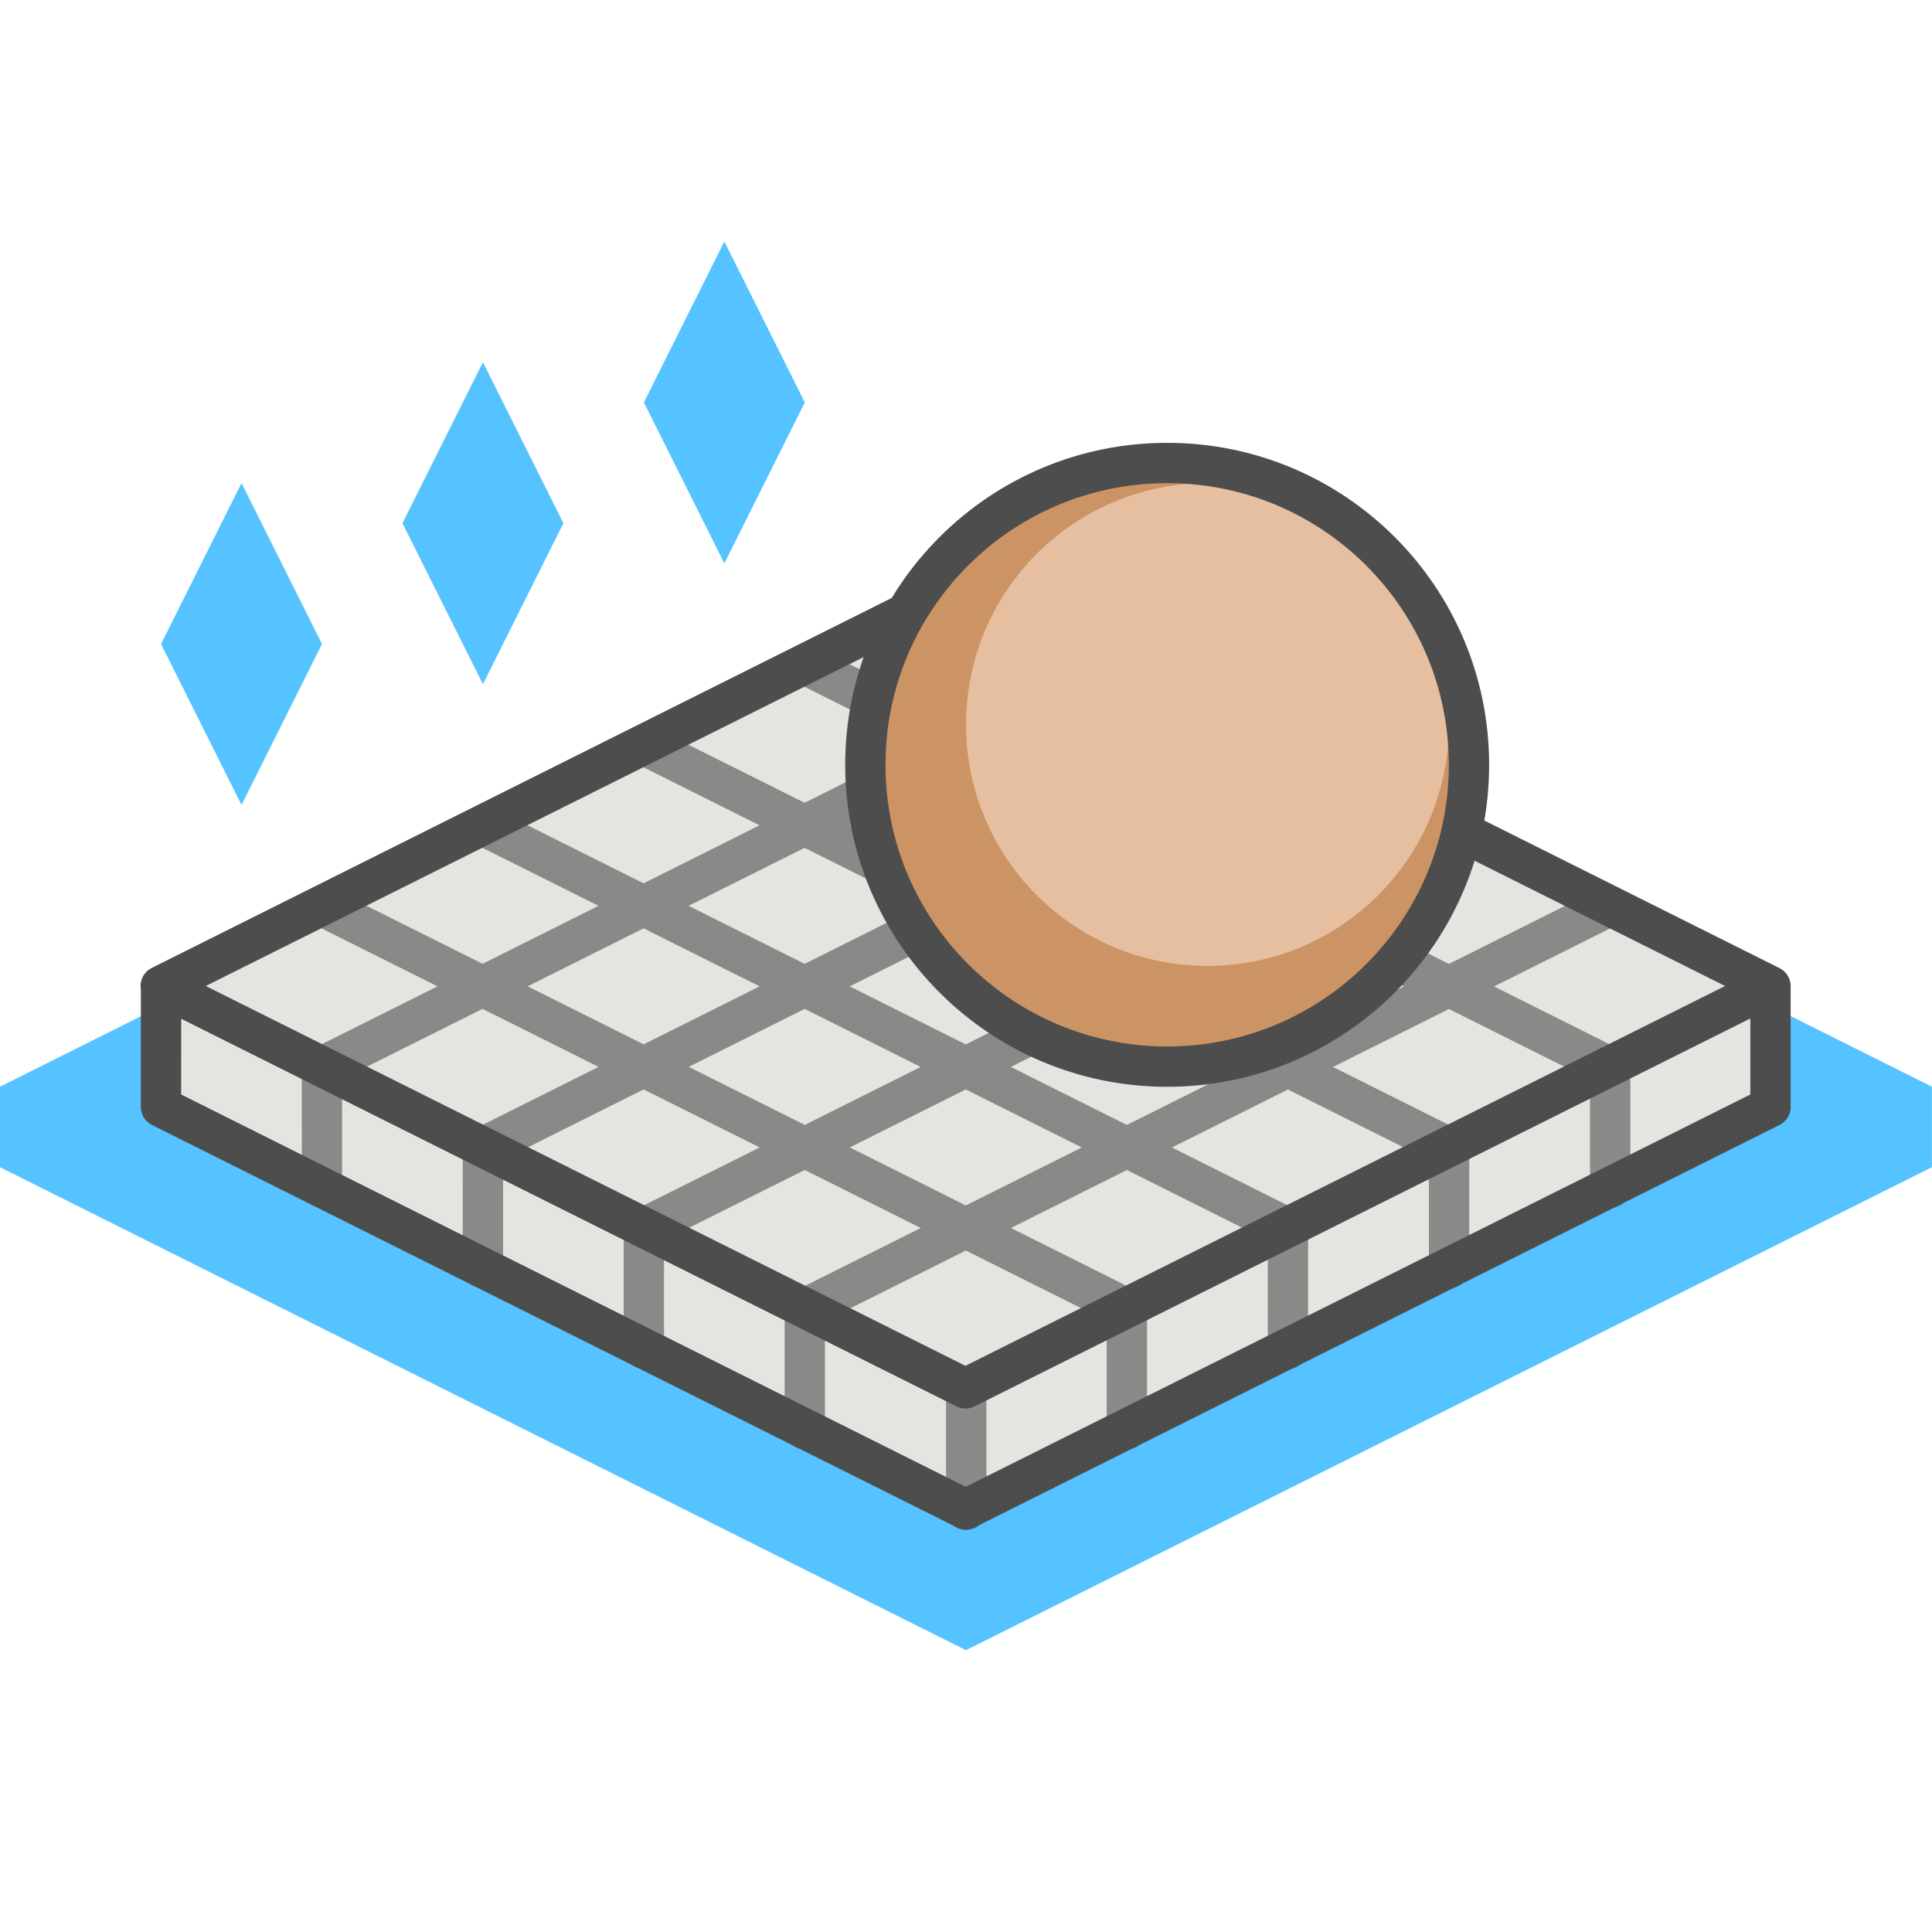
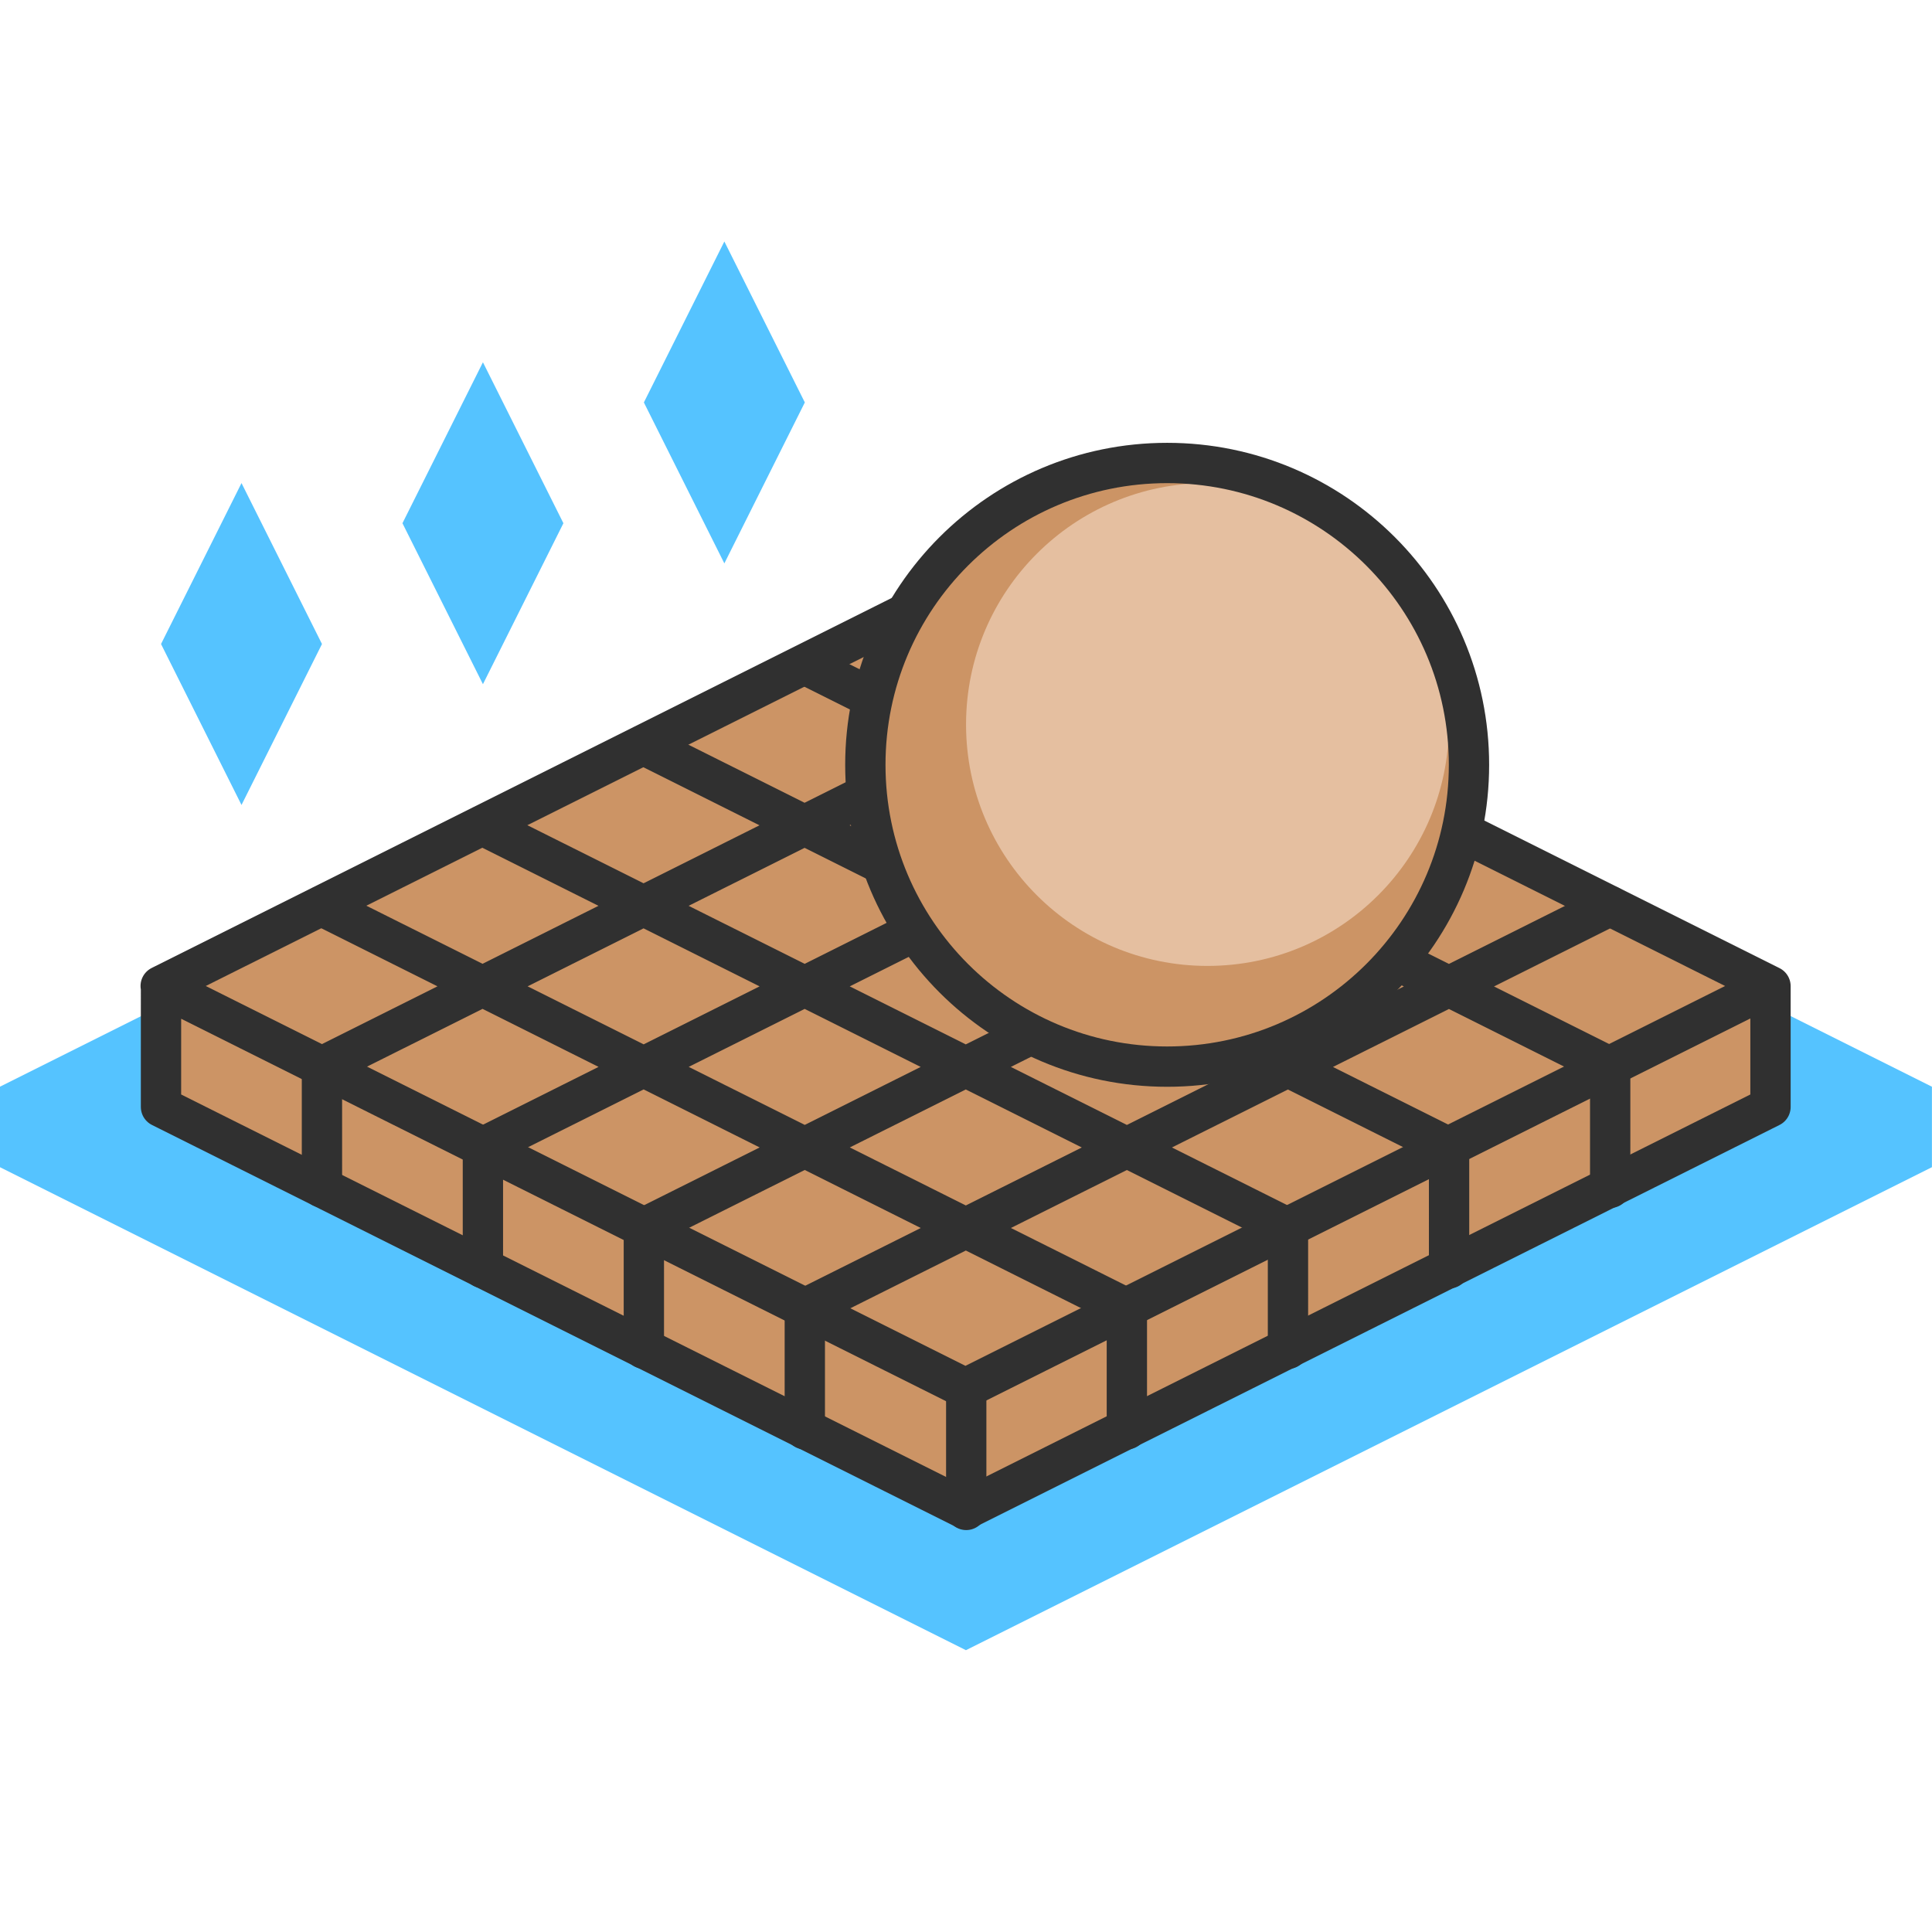
<svg xmlns="http://www.w3.org/2000/svg" xmlns:ns1="http://www.openswatchbook.org/uri/2009/osb" version="1.0" width="48pt" height="48pt" viewBox="0 0 48 48" preserveAspectRatio="xMidYMid" id="svg2">
  <defs id="defs2">
    <linearGradient id="Main" gradientTransform="translate(190.5)">
      <stop style="stop-color:#000000;stop-opacity:1;" offset="0" id="stop2082" />
    </linearGradient>
    <linearGradient id="Red">
      <stop style="stop-color:#ff664d;stop-opacity:1;" offset="0" id="stop2533" />
    </linearGradient>
    <mask maskUnits="userSpaceOnUse" id="mask-powermask-path-effect3119">
      <path id="path3117" style="opacity:1;fill:#000000;stroke:none;stroke-width:0.265px;stroke-linecap:butt;stroke-linejoin:miter;stroke-opacity:1" d="m 10.251,66.995 -0.005,0.005 c -0.028,-0.007 -0.212,-0.04 -0.456,0.204 C 9.657,67.469 9.657,67.469 9.525,67.496 9.393,67.469 9.393,67.469 9.26,67.204 9.062,67.006 8.898,66.991 8.829,66.996 c -0.023,0.002 -0.036,0.006 -0.036,0.006 0,0 -0.062,0.203 0.203,0.467 0.265,0.132 0.265,0.132 0.291,0.265 -0.027,0.132 -0.027,0.132 -0.291,0.265 -0.245,0.245 -0.211,0.429 -0.204,0.456 l -0.005,0.005 c 0,0 0.005,2.65e-4 0.005,5.29e-4 1.736e-4,5.3e-4 0.001,0.006 0.001,0.006 l 0.005,-0.005 c 0.028,0.007 0.212,0.04 0.456,-0.204 0.132,-0.265 0.132,-0.265 0.265,-0.291 0.132,0.027 0.132,0.027 0.265,0.291 0.198,0.198 0.362,0.213 0.431,0.208 0.023,-0.002 0.036,-0.006 0.036,-0.006 0,0 0.062,-0.203 -0.203,-0.467 -0.265,-0.132 -0.265,-0.132 -0.291,-0.265 0.027,-0.132 0.027,-0.132 0.291,-0.265 0.245,-0.245 0.211,-0.429 0.204,-0.456 l 0.005,-0.005 c 0,0 -0.005,-7.94e-4 -0.005,-0.001 -1.47e-4,-5.29e-4 -10e-4,-0.005 -10e-4,-0.005 z" />
    </mask>
    <linearGradient id="Main-6">
      <stop style="stop-color:#4d4d4d;stop-opacity:1;" offset="0" id="stop2082-3" />
    </linearGradient>
    <linearGradient id="Green" gradientTransform="matrix(0.01852198,0,0,0.01852198,100.0981,0)">
      <stop style="stop-color:#66ff7a;stop-opacity:1;" offset="0" id="stop2506" />
    </linearGradient>
    <mask maskUnits="userSpaceOnUse" id="mask-powermask-path-effect1741">
      <path id="path1739" style="font-variation-settings:normal;opacity:1;vector-effect:none;fill:#000000;fill-opacity:0.992;stroke:none;stroke-width:0.265;stroke-linecap:butt;stroke-linejoin:miter;stroke-miterlimit:4;stroke-dasharray:none;stroke-dashoffset:0;stroke-opacity:1;marker:none;paint-order:fill markers stroke;stop-color:#000000;stop-opacity:1" d="m 20.095,60.59 a 0.529,0.529 0 0 0 -0.516,0.529 0.529,0.529 0 0 0 0.529,0.529 0.529,0.529 0 0 0 0.529,-0.529 0.529,0.529 0 0 0 -0.529,-0.529 0.529,0.529 0 0 0 -0.013,0 z m -1.058,2.117 A 0.529,0.529 0 0 0 18.521,63.235 0.529,0.529 0 0 0 19.05,63.765 0.529,0.529 0 0 0 19.579,63.235 0.529,0.529 0 0 0 19.05,62.706 a 0.529,0.529 0 0 0 -0.013,0 z m 2.117,0 a 0.529,0.529 0 0 0 -0.516,0.529 0.529,0.529 0 0 0 0.529,0.529 0.529,0.529 0 0 0 0.529,-0.529 0.529,0.529 0 0 0 -0.529,-0.529 0.529,0.529 0 0 0 -0.013,0 z" />
    </mask>
    <mask maskUnits="userSpaceOnUse" id="mask-powermask-path-effect1389">
      <path id="path1387" style="font-variation-settings:normal;opacity:1;vector-effect:none;fill:#000000;fill-opacity:0.992;stroke:none;stroke-width:0.265;stroke-linecap:butt;stroke-linejoin:miter;stroke-miterlimit:4;stroke-dasharray:none;stroke-dashoffset:0;stroke-opacity:1;stop-color:#000000;stop-opacity:1" transform="matrix(3.779527,0,0,3.779527,-7,-7)" d="m 4.221,24.023 c -0.175,0 -0.395,0.036 -0.604,0.166 -0.209,0.13 -0.393,0.378 -0.424,0.703 a 0.287,0.287 0 0 0 0.246,0.311 l 0.369,0.051 A 0.287,0.287 0 0 0 4.125,25.033 c -0.144,0.107 -0.273,0.217 -0.346,0.369 -0.08,0.167 -0.093,0.346 -0.084,0.537 a 0.287,0.287 0 0 0 0.287,0.273 h 0.354 a 0.287,0.287 0 0 0 0.285,-0.268 c 0.01,-0.146 0.03,-0.168 0.027,-0.164 -0.003,0.004 0.029,-0.017 0.117,-0.098 -0.026,0.023 -0.009,0.008 0.004,-0.002 0.013,-0.01 0.034,-0.023 0.057,-0.041 0.046,-0.036 0.103,-0.085 0.164,-0.148 0.121,-0.126 0.268,-0.317 0.268,-0.584 0,-0.262 -0.134,-0.5 -0.326,-0.652 -0.193,-0.152 -0.442,-0.232 -0.711,-0.232 z m 0.016,0.873 c 0.024,0 0.024,0.004 0.037,0.008 -0.028,0.029 -0.071,0.06 -0.113,0.09 -0.009,0.007 -0.012,0.017 -0.021,0.023 0.025,-0.102 0.043,-0.121 0.098,-0.121 z" />
    </mask>
    <linearGradient id="Blue" gradientTransform="matrix(0.2645833,0,0,0.2645833,2224.567,119.3567)">
      <stop style="stop-color:#55c3ff;stop-opacity:1;" offset="0" id="stop2484" />
    </linearGradient>
    <linearGradient id="Main-3" ns1:paint="solid">
      <stop style="stop-color:#4d4d4d;stop-opacity:1;" offset="0" id="stop2082-8" />
    </linearGradient>
    <linearGradient id="Orange" ns1:paint="solid">
      <stop style="stop-color:#fdb433;stop-opacity:1;" offset="0" id="stop2584" />
    </linearGradient>
    <mask maskUnits="userSpaceOnUse" id="mask-powermask-path-effect1105">
      <path id="path1103" style="opacity:1;fill:#000000;stroke:none;stroke-width:0.265px;stroke-linecap:butt;stroke-linejoin:miter;stroke-opacity:1" d="m 14.816,23.549 c -0.463,0 -0.865,0.129 -1.143,0.352 -0.277,0.223 -0.443,0.532 -0.443,0.971 0,0.44 0.223,1.15 0.461,1.387 0.174,0.172 0.24,0.395 0.281,0.615 0.024,0.13 0.023,0.252 0.029,0.379 h 1.344 v -0.264 a 0.266,0.266 0 0 1 0.266,-0.266 c 0.19,0 0.294,-0.025 0.367,-0.1 0.073,-0.075 0.16,-0.263 0.16,-0.693 a 0.266,0.266 0 0 1 0.266,-0.266 h 0.264 v -0.154 l -0.451,-0.451 a 0.266,0.266 0 0 1 -0.078,-0.188 c 0,-0.5 -0.216,-0.806 -0.496,-1.018 -0.28,-0.212 -0.642,-0.305 -0.826,-0.305 z" />
    </mask>
    <linearGradient id="Blue-2" gradientTransform="matrix(0.2645833,0,0,0.2645833,-13.80713,103.4817)" ns1:paint="solid">
      <stop style="stop-color:#55c3ff;stop-opacity:1;" offset="0" id="stop2484-2" />
    </linearGradient>
    <linearGradient id="Red-1" ns1:paint="solid">
      <stop style="stop-color:#ff664d;stop-opacity:1;" offset="0" id="stop2533-6" />
    </linearGradient>
  </defs>
-   <g id="scene-view-status-23" style="display:inline" transform="matrix(3.779526,0,0,3.779531,-780.9992,-421.0003)">
+   <g id="scene-view-status-15" style="display:inline" transform="matrix(3.779526,0,0,3.779531,-780.9992,-421.0003)">
    <rect style="display:inline;fill:none;fill-opacity:1;stroke:none;stroke-width:0.053;stroke-linecap:butt;stroke-linejoin:bevel;stroke-miterlimit:4;stroke-dasharray:none;stroke-opacity:1;paint-order:fill markers stroke;stop-color:#000000" id="use2616" width="12.7" height="12.7" x="206.639" y="111.39" />
    <path id="use2574" style="font-variation-settings:normal;display:inline;vector-effect:none;fill:url(#Blue);fill-opacity:1;stroke:none;stroke-width:0.265;stroke-linecap:round;stroke-linejoin:round;stroke-miterlimit:4;stroke-dasharray:none;stroke-dashoffset:0;stroke-opacity:1;stop-color:#000000" d="m 212.989,115.358 -6.35,3.175 v 0.529 l 6.35,3.175 6.35,-3.175 v -0.529 z" />
    <g id="use2576" style="display:inline;fill:#c0bfbc;fill-opacity:1;stroke-width:0.265;stroke-miterlimit:4;stroke-dasharray:none" transform="translate(222.2498)">
-       <path id="path29" style="font-variation-settings:normal;opacity:1;vector-effect:none;fill:#e5e4e1;fill-opacity:1;stroke:#4d4d4d;stroke-width:0.265;stroke-linecap:round;stroke-linejoin:round;stroke-miterlimit:4;stroke-dasharray:none;stroke-dashoffset:0;stroke-opacity:1;stop-color:#000000;stop-opacity:1" d="m -14.552,117.872 -2.8e-5,0.794 1.058,0.529 1.058,0.529 1.058,0.529 1.058,0.529 1.058,0.529 1.058,-0.529 1.058,-0.529 1.058,-0.529 1.058,-0.529 1.058,-0.529 1.9e-5,-0.794 m -5.292,-2.646 -1.058,0.529 -1.058,0.529 -1.058,0.529 -1.058,0.529 -1.058,0.529 1.058,0.529 1.058,0.529 1.058,0.529 1.058,0.529 1.058,0.529 1.058,-0.529 1.058,-0.529 1.058,-0.529 1.058,-0.529 1.058,-0.529 -1.058,-0.529 -1.058,-0.529 -1.058,-0.529 -1.058,-0.529 z" />
-       <path id="path30" style="font-variation-settings:normal;opacity:0.6;vector-effect:none;fill:none;fill-opacity:1;stroke:#4d4d4d;stroke-width:0.265;stroke-linecap:round;stroke-linejoin:round;stroke-miterlimit:4;stroke-dasharray:none;stroke-dashoffset:0;stroke-opacity:1;stop-color:#000000;stop-opacity:1" d="m -8.202,115.755 -5.292,2.646 2.8e-5,0.794 m 6.35,-2.91 -5.292,2.646 3.2e-5,0.794 m 6.35,-2.91 -5.292,2.646 2.5e-5,0.794 m 6.35,-2.91 -5.292,2.646 2.5e-5,0.794 m -3.175,-3.44 5.292,2.646 2.9e-5,0.794 m -4.233,-3.969 5.292,2.646 2.2e-5,0.794 m -4.233,-3.969 5.292,2.646 2.6e-5,0.794 m -4.233,-3.969 5.292,2.646 1.6e-5,0.794 m -4.233,1.323 v 0.794" />
+       <path id="path29" style="font-variation-settings:normal;opacity:1;vector-effect:none;fill:#cc9465;fill-opacity:1;stroke:#303030;stroke-width:0.265;stroke-linecap:round;stroke-linejoin:round;stroke-miterlimit:4;stroke-dasharray:none;stroke-dashoffset:0;stroke-opacity:1;stop-color:#000000;stop-opacity:1" d="m -14.552,117.872 -2.8e-5,0.794 1.058,0.529 1.058,0.529 1.058,0.529 1.058,0.529 1.058,0.529 1.058,-0.529 1.058,-0.529 1.058,-0.529 1.058,-0.529 1.058,-0.529 1.9e-5,-0.794 m -5.292,-2.646 -1.058,0.529 -1.058,0.529 -1.058,0.529 -1.058,0.529 -1.058,0.529 1.058,0.529 1.058,0.529 1.058,0.529 1.058,0.529 1.058,0.529 1.058,-0.529 1.058,-0.529 1.058,-0.529 1.058,-0.529 1.058,-0.529 -1.058,-0.529 -1.058,-0.529 -1.058,-0.529 -1.058,-0.529 z" />
+       <path id="path30" style="font-variation-settings:normal;opacity:1;vector-effect:none;fill:none;fill-opacity:1;stroke:#303030;stroke-width:0.265;stroke-linecap:round;stroke-linejoin:round;stroke-miterlimit:4;stroke-dasharray:none;stroke-dashoffset:0;stroke-opacity:1;stop-color:#000000;stop-opacity:1" d="m -8.202,115.755 -5.292,2.646 2.8e-5,0.794 m 6.35,-2.91 -5.292,2.646 3.2e-5,0.794 m 6.35,-2.91 -5.292,2.646 2.5e-5,0.794 m 6.35,-2.91 -5.292,2.646 2.5e-5,0.794 m -3.175,-3.44 5.292,2.646 2.9e-5,0.794 m -4.233,-3.969 5.292,2.646 2.2e-5,0.794 m -4.233,-3.969 5.292,2.646 2.6e-5,0.794 m -4.233,-3.969 5.292,2.646 1.6e-5,0.794 m -4.233,1.323 v 0.794" />
    </g>
    <path id="use2578" style="font-variation-settings:normal;display:inline;vector-effect:none;fill:url(#Blue);fill-opacity:1;stroke:none;stroke-width:0.106;stroke-linecap:butt;stroke-linejoin:miter;stroke-miterlimit:4;stroke-dasharray:none;stroke-dashoffset:0;stroke-opacity:1;stop-color:#000000" d="m 208.227,114.565 -0.529,1.058 0.529,1.058 0.529,-1.058 z m 1.587,-0.794 -0.529,1.058 0.529,1.058 0.529,-1.058 z m 1.587,-0.794 -0.529,1.058 0.529,1.058 0.529,-1.058 z" />
    <g id="use2580" transform="translate(238.1248)" style="display:inline">
      <circle style="opacity:1;fill:#cc9465;fill-opacity:1;stroke:none;stroke-width:0.265;stroke-linecap:butt;stroke-linejoin:bevel;stroke-miterlimit:4;stroke-dasharray:none;stroke-opacity:1;paint-order:fill markers stroke;stop-color:#000000" id="circle30" cx="-23.813" cy="116.417" r="1.984" />
      <circle style="opacity:1;fill:#e5bfa0;fill-opacity:1;stroke:none;stroke-width:0.206;stroke-linecap:butt;stroke-linejoin:bevel;stroke-miterlimit:4;stroke-dasharray:none;stroke-opacity:1;paint-order:fill markers stroke;stop-color:#000000" id="circle31" cx="-23.548" cy="116.152" r="1.587" />
-       <circle style="opacity:1;fill:none;stroke:#4d4d4d;stroke-width:0.265;stroke-linecap:butt;stroke-linejoin:bevel;stroke-miterlimit:4;stroke-dasharray:none;stroke-opacity:1;paint-order:fill markers stroke;stop-color:#000000" id="circle32" cx="-23.813" cy="116.417" r="1.984" />
+       <circle style="opacity:1;fill:none;stroke:#303030;stroke-width:0.265;stroke-linecap:butt;stroke-linejoin:bevel;stroke-miterlimit:4;stroke-dasharray:none;stroke-opacity:1;paint-order:fill markers stroke;stop-color:#000000" id="circle32" cx="-23.813" cy="116.417" r="1.984" />
    </g>
  </g>
</svg>
